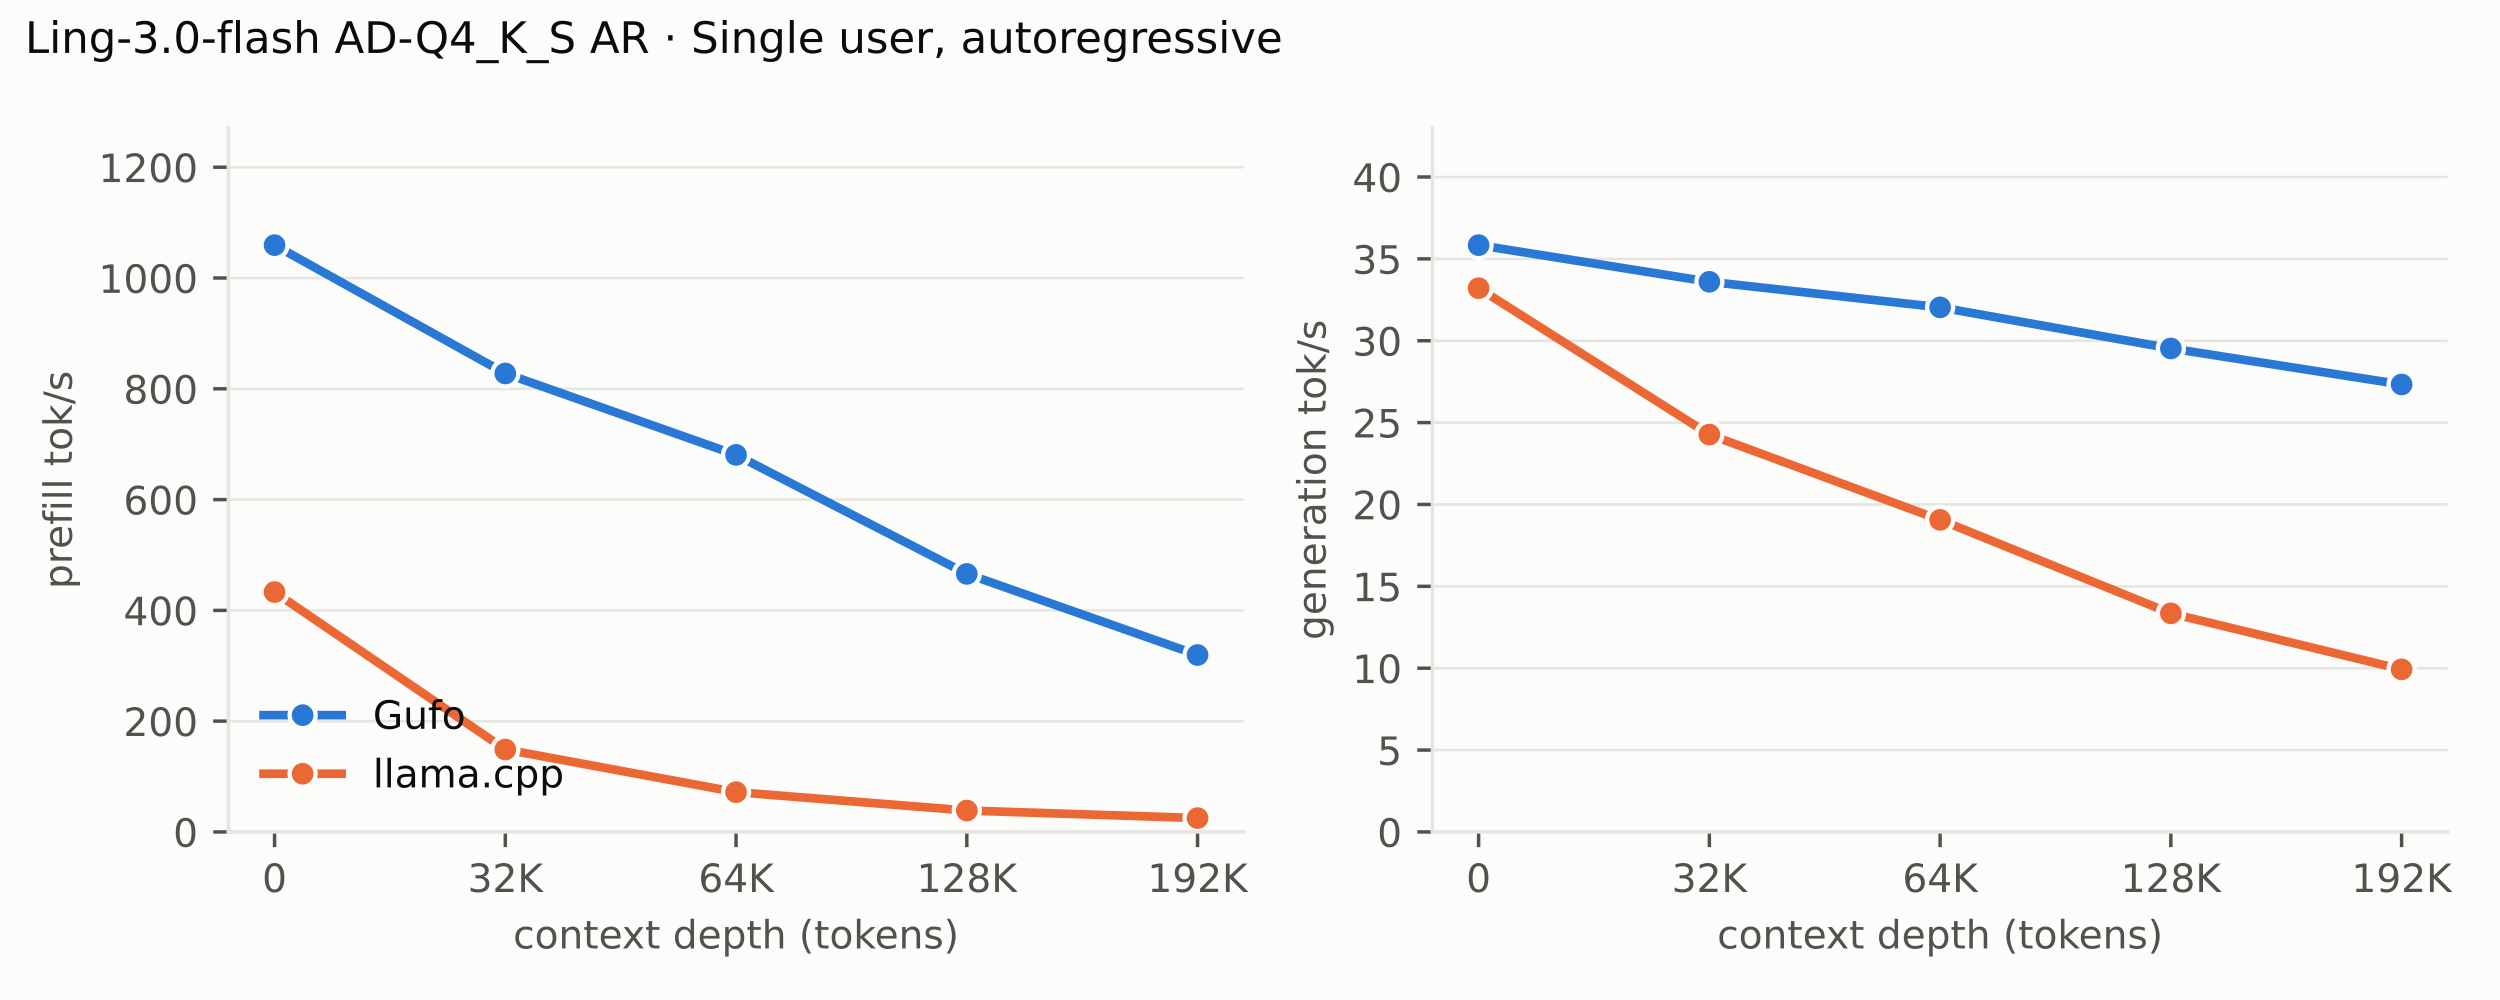
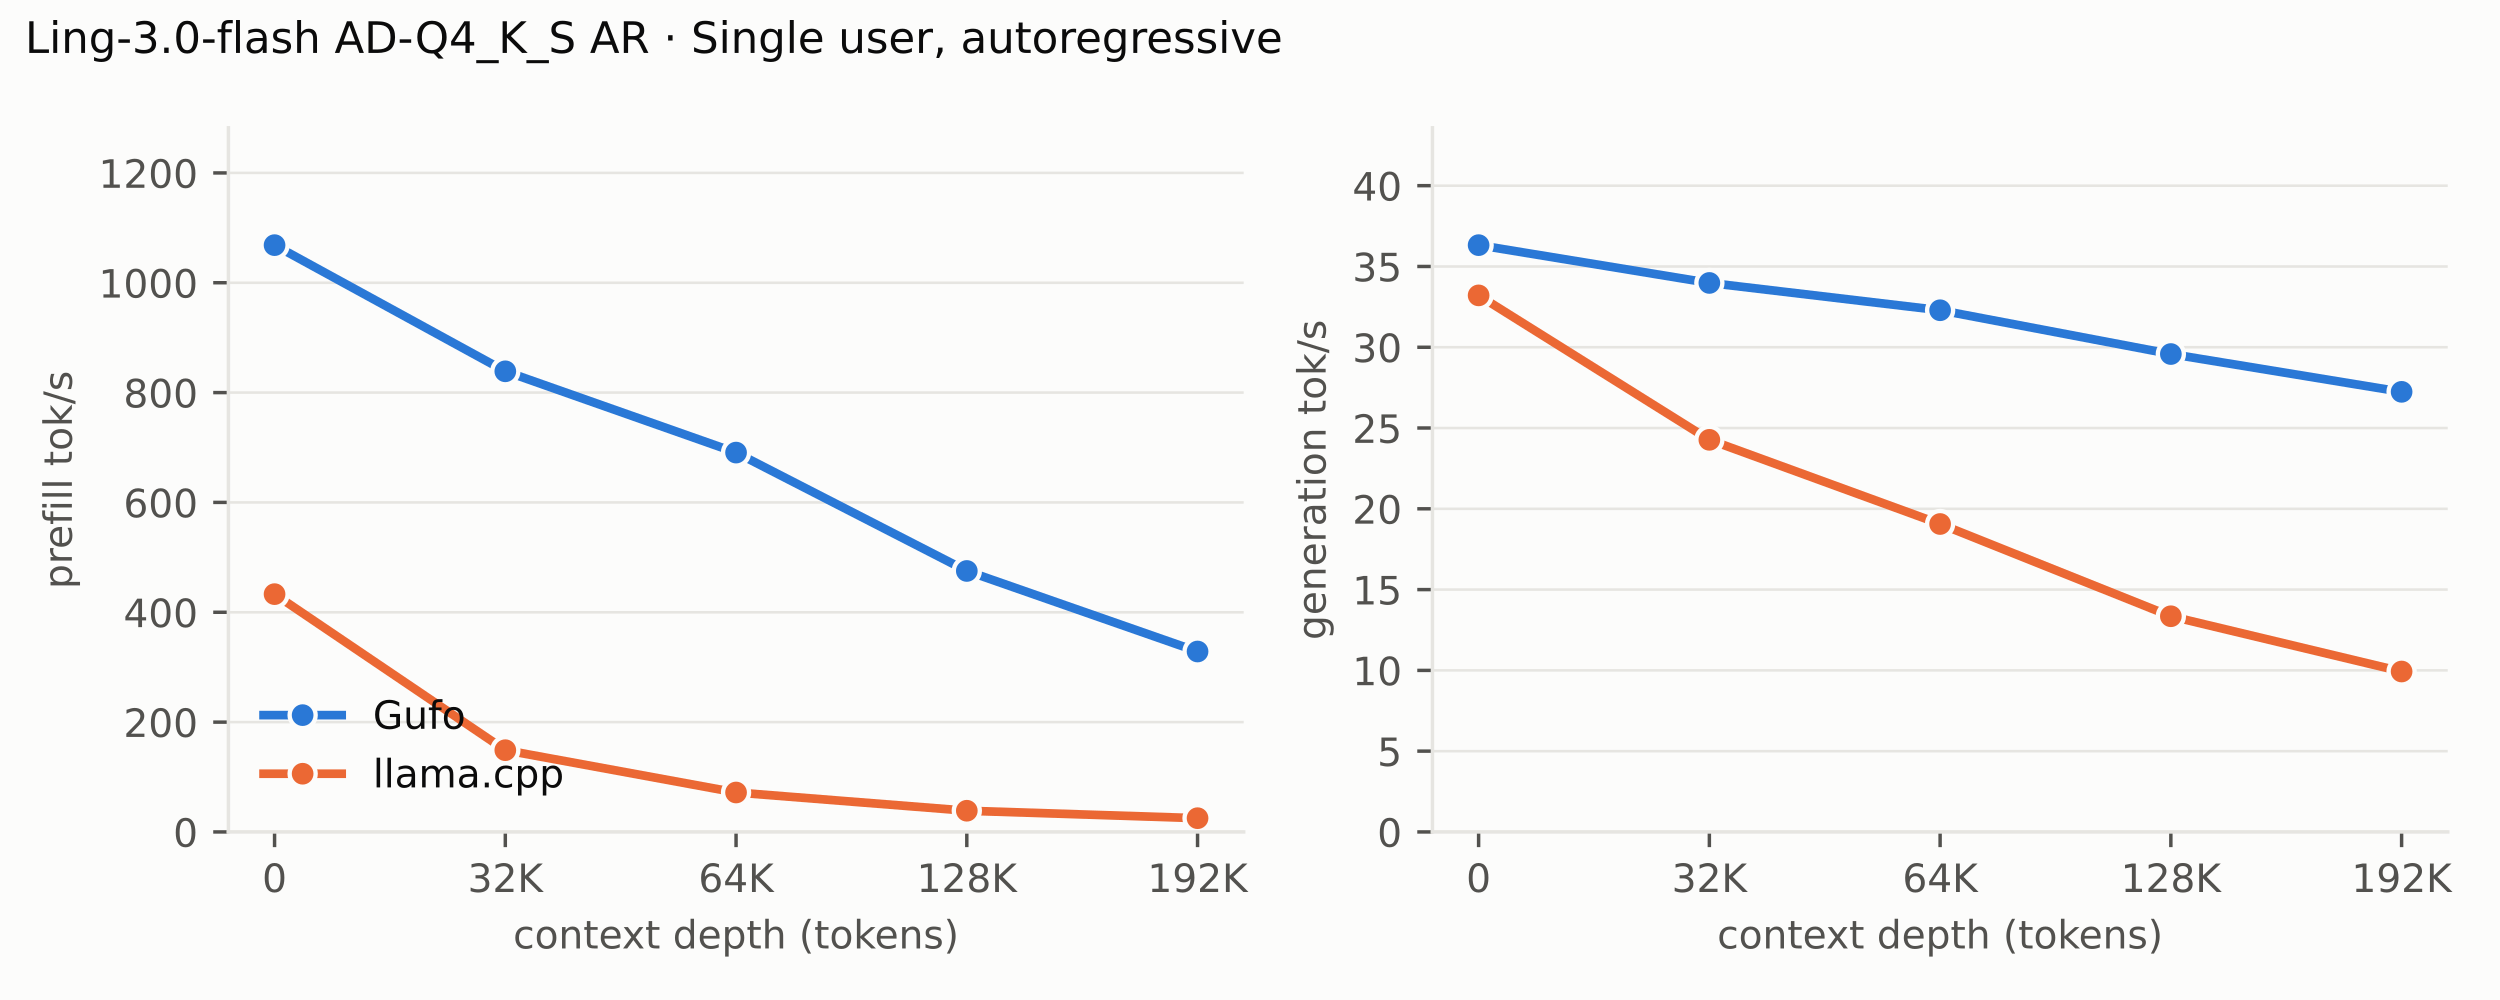
<svg xmlns="http://www.w3.org/2000/svg" xmlns:xlink="http://www.w3.org/1999/xlink" width="576pt" height="230.4pt" viewBox="0 0 576 230.4" version="1.1">
  <defs>
    <style type="text/css">*{stroke-linejoin: round; stroke-linecap: butt}</style>
  </defs>
  <g id="figure_1">
    <g id="patch_1">
      <path d="M 0 230.4 L 576 230.4 L 576 0 L 0 0 z " style="fill: #fcfcfb" />
    </g>
    <g id="axes_1">
      <g id="patch_2">
        <path d="M 52.626 191.679 L 286.549 191.679 L 286.549 29.441 L 52.626 29.441 z " style="fill: #fcfcfb" />
      </g>
      <g id="matplotlib.axis_1">
        <g id="xtick_1">
          <g id="line2d_1">
            <defs>
              <path id="m1ebf051f68" d="M 0 0 L 0 3.5 " style="stroke: #52514e; stroke-width: 0.8" />
            </defs>
            <g>
              <use xlink:href="#m1ebf051f68" x="63.259" y="191.679" style="fill: #52514e; stroke: #52514e; stroke-width: 0.8" />
            </g>
          </g>
          <g id="text_1">
            <text style="font-size: 9px; font-family: 'DejaVu Sans', 'Bitstream Vera Sans', 'Computer Modern Sans Serif', 'Lucida Grande', 'Verdana', 'Geneva', 'Lucid', 'Arial', 'Helvetica', 'Avant Garde', sans-serif; text-anchor: middle; fill: #52514e" x="63.259" y="205.517" transform="rotate(-0 63.25858 205.5172)">0</text>
          </g>
        </g>
        <g id="xtick_2">
          <g id="line2d_2">
            <g>
              <use xlink:href="#m1ebf051f68" x="116.423" y="191.679" style="fill: #52514e; stroke: #52514e; stroke-width: 0.8" />
            </g>
          </g>
          <g id="text_2">
            <text style="font-size: 9px; font-family: 'DejaVu Sans', 'Bitstream Vera Sans', 'Computer Modern Sans Serif', 'Lucida Grande', 'Verdana', 'Geneva', 'Lucid', 'Arial', 'Helvetica', 'Avant Garde', sans-serif; text-anchor: middle; fill: #52514e" x="116.423" y="205.517" transform="rotate(-0 116.423 205.5172)">32K</text>
          </g>
        </g>
        <g id="xtick_3">
          <g id="line2d_3">
            <g>
              <use xlink:href="#m1ebf051f68" x="169.587" y="191.679" style="fill: #52514e; stroke: #52514e; stroke-width: 0.8" />
            </g>
          </g>
          <g id="text_3">
            <text style="font-size: 9px; font-family: 'DejaVu Sans', 'Bitstream Vera Sans', 'Computer Modern Sans Serif', 'Lucida Grande', 'Verdana', 'Geneva', 'Lucid', 'Arial', 'Helvetica', 'Avant Garde', sans-serif; text-anchor: middle; fill: #52514e" x="169.587" y="205.517" transform="rotate(-0 169.5874 205.5172)">64K</text>
          </g>
        </g>
        <g id="xtick_4">
          <g id="line2d_4">
            <g>
              <use xlink:href="#m1ebf051f68" x="222.752" y="191.679" style="fill: #52514e; stroke: #52514e; stroke-width: 0.8" />
            </g>
          </g>
          <g id="text_4">
            <text style="font-size: 9px; font-family: 'DejaVu Sans', 'Bitstream Vera Sans', 'Computer Modern Sans Serif', 'Lucida Grande', 'Verdana', 'Geneva', 'Lucid', 'Arial', 'Helvetica', 'Avant Garde', sans-serif; text-anchor: middle; fill: #52514e" x="222.752" y="205.517" transform="rotate(-0 222.7517 205.5172)">128K</text>
          </g>
        </g>
        <g id="xtick_5">
          <g id="line2d_5">
            <g>
              <use xlink:href="#m1ebf051f68" x="275.916" y="191.679" style="fill: #52514e; stroke: #52514e; stroke-width: 0.8" />
            </g>
          </g>
          <g id="text_5">
            <text style="font-size: 9px; font-family: 'DejaVu Sans', 'Bitstream Vera Sans', 'Computer Modern Sans Serif', 'Lucida Grande', 'Verdana', 'Geneva', 'Lucid', 'Arial', 'Helvetica', 'Avant Garde', sans-serif; text-anchor: middle; fill: #52514e" x="275.916" y="205.517" transform="rotate(-0 275.9161 205.5172)">192K</text>
          </g>
        </g>
        <g id="text_6">
          <text style="font-size: 9px; font-family: 'DejaVu Sans', 'Bitstream Vera Sans', 'Computer Modern Sans Serif', 'Lucida Grande', 'Verdana', 'Geneva', 'Lucid', 'Arial', 'Helvetica', 'Avant Garde', sans-serif; text-anchor: middle; fill: #52514e" x="169.587" y="218.518" transform="rotate(-0 169.5874 218.5179)">context depth (tokens)</text>
        </g>
      </g>
      <g id="matplotlib.axis_2">
        <g id="ytick_1">
          <g id="line2d_6">
            <path d="M 52.626 191.679 L 286.549 191.679 " clip-path="url(#p1245cb9a4b)" style="fill: none; stroke: #e6e5e1; stroke-width: 0.6; stroke-linecap: square" />
          </g>
          <g id="line2d_7">
            <defs>
              <path id="m680e5b1e24" d="M 0 0 L -3.5 0 " style="stroke: #52514e; stroke-width: 0.8" />
            </defs>
            <g>
              <use xlink:href="#m680e5b1e24" x="52.626" y="191.679" style="fill: #52514e; stroke: #52514e; stroke-width: 0.8" />
            </g>
          </g>
          <g id="text_7">
            <text style="font-size: 9px; font-family: 'DejaVu Sans', 'Bitstream Vera Sans', 'Computer Modern Sans Serif', 'Lucida Grande', 'Verdana', 'Geneva', 'Lucid', 'Arial', 'Helvetica', 'Avant Garde', sans-serif; text-anchor: end; fill: #52514e" x="45.626" y="195.098" transform="rotate(-0 45.6257 195.0982)">0</text>
          </g>
        </g>
        <g id="ytick_2">
          <g id="line2d_8">
-             <path d="M 52.626 166.154 L 286.549 166.154 " clip-path="url(#p1245cb9a4b)" style="fill: none; stroke: #e6e5e1; stroke-width: 0.6; stroke-linecap: square" />
+             <path d="M 52.626 166.373 L 286.549 166.373 " clip-path="url(#p1245cb9a4b)" style="fill: none; stroke: #e6e5e1; stroke-width: 0.6; stroke-linecap: square" />
          </g>
          <g id="line2d_9">
            <g>
-               <use xlink:href="#m680e5b1e24" x="52.626" y="166.154" style="fill: #52514e; stroke: #52514e; stroke-width: 0.8" />
+               <use xlink:href="#m680e5b1e24" x="52.626" y="166.373" style="fill: #52514e; stroke: #52514e; stroke-width: 0.8" />
            </g>
          </g>
          <g id="text_8">
-             <text style="font-size: 9px; font-family: 'DejaVu Sans', 'Bitstream Vera Sans', 'Computer Modern Sans Serif', 'Lucida Grande', 'Verdana', 'Geneva', 'Lucid', 'Arial', 'Helvetica', 'Avant Garde', sans-serif; text-anchor: end; fill: #52514e" x="45.626" y="169.573" transform="rotate(-0 45.6257 169.5734)">200</text>
+             <text style="font-size: 9px; font-family: 'DejaVu Sans', 'Bitstream Vera Sans', 'Computer Modern Sans Serif', 'Lucida Grande', 'Verdana', 'Geneva', 'Lucid', 'Arial', 'Helvetica', 'Avant Garde', sans-serif; text-anchor: end; fill: #52514e" x="45.626" y="169.792" transform="rotate(-0 45.6257 169.792)">200</text>
          </g>
        </g>
        <g id="ytick_3">
          <g id="line2d_10">
-             <path d="M 52.626 140.63 L 286.549 140.63 " clip-path="url(#p1245cb9a4b)" style="fill: none; stroke: #e6e5e1; stroke-width: 0.6; stroke-linecap: square" />
+             <path d="M 52.626 141.067 L 286.549 141.067 " clip-path="url(#p1245cb9a4b)" style="fill: none; stroke: #e6e5e1; stroke-width: 0.6; stroke-linecap: square" />
          </g>
          <g id="line2d_11">
            <g>
-               <use xlink:href="#m680e5b1e24" x="52.626" y="140.63" style="fill: #52514e; stroke: #52514e; stroke-width: 0.8" />
+               <use xlink:href="#m680e5b1e24" x="52.626" y="141.067" style="fill: #52514e; stroke: #52514e; stroke-width: 0.8" />
            </g>
          </g>
          <g id="text_9">
-             <text style="font-size: 9px; font-family: 'DejaVu Sans', 'Bitstream Vera Sans', 'Computer Modern Sans Serif', 'Lucida Grande', 'Verdana', 'Geneva', 'Lucid', 'Arial', 'Helvetica', 'Avant Garde', sans-serif; text-anchor: end; fill: #52514e" x="45.626" y="144.049" transform="rotate(-0 45.6257 144.0485)">400</text>
+             <text style="font-size: 9px; font-family: 'DejaVu Sans', 'Bitstream Vera Sans', 'Computer Modern Sans Serif', 'Lucida Grande', 'Verdana', 'Geneva', 'Lucid', 'Arial', 'Helvetica', 'Avant Garde', sans-serif; text-anchor: end; fill: #52514e" x="45.626" y="144.486" transform="rotate(-0 45.6257 144.4857)">400</text>
          </g>
        </g>
        <g id="ytick_4">
          <g id="line2d_12">
-             <path d="M 52.626 115.105 L 286.549 115.105 " clip-path="url(#p1245cb9a4b)" style="fill: none; stroke: #e6e5e1; stroke-width: 0.6; stroke-linecap: square" />
+             <path d="M 52.626 115.76 L 286.549 115.76 " clip-path="url(#p1245cb9a4b)" style="fill: none; stroke: #e6e5e1; stroke-width: 0.6; stroke-linecap: square" />
          </g>
          <g id="line2d_13">
            <g>
-               <use xlink:href="#m680e5b1e24" x="52.626" y="115.105" style="fill: #52514e; stroke: #52514e; stroke-width: 0.8" />
+               <use xlink:href="#m680e5b1e24" x="52.626" y="115.76" style="fill: #52514e; stroke: #52514e; stroke-width: 0.8" />
            </g>
          </g>
          <g id="text_10">
-             <text style="font-size: 9px; font-family: 'DejaVu Sans', 'Bitstream Vera Sans', 'Computer Modern Sans Serif', 'Lucida Grande', 'Verdana', 'Geneva', 'Lucid', 'Arial', 'Helvetica', 'Avant Garde', sans-serif; text-anchor: end; fill: #52514e" x="45.626" y="118.524" transform="rotate(-0 45.6257 118.5237)">600</text>
+             <text style="font-size: 9px; font-family: 'DejaVu Sans', 'Bitstream Vera Sans', 'Computer Modern Sans Serif', 'Lucida Grande', 'Verdana', 'Geneva', 'Lucid', 'Arial', 'Helvetica', 'Avant Garde', sans-serif; text-anchor: end; fill: #52514e" x="45.626" y="119.179" transform="rotate(-0 45.6257 119.1794)">600</text>
          </g>
        </g>
        <g id="ytick_5">
          <g id="line2d_14">
-             <path d="M 52.626 89.58 L 286.549 89.58 " clip-path="url(#p1245cb9a4b)" style="fill: none; stroke: #e6e5e1; stroke-width: 0.6; stroke-linecap: square" />
+             <path d="M 52.626 90.454 L 286.549 90.454 " clip-path="url(#p1245cb9a4b)" style="fill: none; stroke: #e6e5e1; stroke-width: 0.6; stroke-linecap: square" />
          </g>
          <g id="line2d_15">
            <g>
-               <use xlink:href="#m680e5b1e24" x="52.626" y="89.58" style="fill: #52514e; stroke: #52514e; stroke-width: 0.8" />
+               <use xlink:href="#m680e5b1e24" x="52.626" y="90.454" style="fill: #52514e; stroke: #52514e; stroke-width: 0.8" />
            </g>
          </g>
          <g id="text_11">
-             <text style="font-size: 9px; font-family: 'DejaVu Sans', 'Bitstream Vera Sans', 'Computer Modern Sans Serif', 'Lucida Grande', 'Verdana', 'Geneva', 'Lucid', 'Arial', 'Helvetica', 'Avant Garde', sans-serif; text-anchor: end; fill: #52514e" x="45.626" y="92.999" transform="rotate(-0 45.6257 92.99883)">800</text>
+             <text style="font-size: 9px; font-family: 'DejaVu Sans', 'Bitstream Vera Sans', 'Computer Modern Sans Serif', 'Lucida Grande', 'Verdana', 'Geneva', 'Lucid', 'Arial', 'Helvetica', 'Avant Garde', sans-serif; text-anchor: end; fill: #52514e" x="45.626" y="93.873" transform="rotate(-0 45.6257 93.87315)">800</text>
          </g>
        </g>
        <g id="ytick_6">
          <g id="line2d_16">
-             <path d="M 52.626 64.055 L 286.549 64.055 " clip-path="url(#p1245cb9a4b)" style="fill: none; stroke: #e6e5e1; stroke-width: 0.6; stroke-linecap: square" />
+             <path d="M 52.626 65.148 L 286.549 65.148 " clip-path="url(#p1245cb9a4b)" style="fill: none; stroke: #e6e5e1; stroke-width: 0.6; stroke-linecap: square" />
          </g>
          <g id="line2d_17">
            <g>
-               <use xlink:href="#m680e5b1e24" x="52.626" y="64.055" style="fill: #52514e; stroke: #52514e; stroke-width: 0.8" />
+               <use xlink:href="#m680e5b1e24" x="52.626" y="65.148" style="fill: #52514e; stroke: #52514e; stroke-width: 0.8" />
            </g>
          </g>
          <g id="text_12">
-             <text style="font-size: 9px; font-family: 'DejaVu Sans', 'Bitstream Vera Sans', 'Computer Modern Sans Serif', 'Lucida Grande', 'Verdana', 'Geneva', 'Lucid', 'Arial', 'Helvetica', 'Avant Garde', sans-serif; text-anchor: end; fill: #52514e" x="45.626" y="67.474" transform="rotate(-0 45.6257 67.47398)">1000</text>
+             <text style="font-size: 9px; font-family: 'DejaVu Sans', 'Bitstream Vera Sans', 'Computer Modern Sans Serif', 'Lucida Grande', 'Verdana', 'Geneva', 'Lucid', 'Arial', 'Helvetica', 'Avant Garde', sans-serif; text-anchor: end; fill: #52514e" x="45.626" y="68.567" transform="rotate(-0 45.6257 68.56688)">1000</text>
          </g>
        </g>
        <g id="ytick_7">
          <g id="line2d_18">
-             <path d="M 52.626 38.53 L 286.549 38.53 " clip-path="url(#p1245cb9a4b)" style="fill: none; stroke: #e6e5e1; stroke-width: 0.6; stroke-linecap: square" />
+             <path d="M 52.626 39.842 L 286.549 39.842 " clip-path="url(#p1245cb9a4b)" style="fill: none; stroke: #e6e5e1; stroke-width: 0.6; stroke-linecap: square" />
          </g>
          <g id="line2d_19">
            <g>
-               <use xlink:href="#m680e5b1e24" x="52.626" y="38.53" style="fill: #52514e; stroke: #52514e; stroke-width: 0.8" />
+               <use xlink:href="#m680e5b1e24" x="52.626" y="39.842" style="fill: #52514e; stroke: #52514e; stroke-width: 0.8" />
            </g>
          </g>
          <g id="text_13">
-             <text style="font-size: 9px; font-family: 'DejaVu Sans', 'Bitstream Vera Sans', 'Computer Modern Sans Serif', 'Lucida Grande', 'Verdana', 'Geneva', 'Lucid', 'Arial', 'Helvetica', 'Avant Garde', sans-serif; text-anchor: end; fill: #52514e" x="45.626" y="41.949" transform="rotate(-0 45.6257 41.94913)">1200</text>
+             <text style="font-size: 9px; font-family: 'DejaVu Sans', 'Bitstream Vera Sans', 'Computer Modern Sans Serif', 'Lucida Grande', 'Verdana', 'Geneva', 'Lucid', 'Arial', 'Helvetica', 'Avant Garde', sans-serif; text-anchor: end; fill: #52514e" x="45.626" y="43.261" transform="rotate(-0 45.6257 43.2606)">1200</text>
          </g>
        </g>
        <g id="text_14">
          <text style="font-size: 9px; font-family: 'DejaVu Sans', 'Bitstream Vera Sans', 'Computer Modern Sans Serif', 'Lucida Grande', 'Verdana', 'Geneva', 'Lucid', 'Arial', 'Helvetica', 'Avant Garde', sans-serif; text-anchor: middle; fill: #52514e" x="16.559" y="110.56" transform="rotate(-90 16.55859 110.56)">prefill tok/s</text>
        </g>
      </g>
      <g id="line2d_20">
-         <path d="M 63.259 56.481 L 116.423 86.051 L 169.587 104.808 L 222.752 132.223 L 275.916 150.91 " clip-path="url(#p1245cb9a4b)" style="fill: none; stroke: #2a78d6; stroke-width: 2; stroke-linecap: square" />
+         <path d="M 63.259 56.481 L 116.423 85.55 L 169.587 104.276 L 222.752 131.55 L 275.916 150.107 " clip-path="url(#p1245cb9a4b)" style="fill: none; stroke: #2a78d6; stroke-width: 2; stroke-linecap: square" />
        <defs>
          <path id="m91930ba968" d="M 0 3 C 0.796 3 1.559 2.684 2.121 2.121 C 2.684 1.559 3 0.796 3 0 C 3 -0.796 2.684 -1.559 2.121 -2.121 C 1.559 -2.684 0.796 -3 0 -3 C -0.796 -3 -1.559 -2.684 -2.121 -2.121 C -2.684 -1.559 -3 -0.796 -3 0 C -3 0.796 -2.684 1.559 -2.121 2.121 C -1.559 2.684 -0.796 3 0 3 z " style="stroke: #fcfcfb" />
        </defs>
        <g clip-path="url(#p1245cb9a4b)">
          <use xlink:href="#m91930ba968" x="63.259" y="56.481" style="fill: #2a78d6; stroke: #fcfcfb" />
-           <use xlink:href="#m91930ba968" x="116.423" y="86.051" style="fill: #2a78d6; stroke: #fcfcfb" />
-           <use xlink:href="#m91930ba968" x="169.587" y="104.808" style="fill: #2a78d6; stroke: #fcfcfb" />
-           <use xlink:href="#m91930ba968" x="222.752" y="132.223" style="fill: #2a78d6; stroke: #fcfcfb" />
-           <use xlink:href="#m91930ba968" x="275.916" y="150.91" style="fill: #2a78d6; stroke: #fcfcfb" />
+           <use xlink:href="#m91930ba968" x="116.423" y="85.55" style="fill: #2a78d6; stroke: #fcfcfb" />
+           <use xlink:href="#m91930ba968" x="169.587" y="104.276" style="fill: #2a78d6; stroke: #fcfcfb" />
+           <use xlink:href="#m91930ba968" x="222.752" y="131.55" style="fill: #2a78d6; stroke: #fcfcfb" />
+           <use xlink:href="#m91930ba968" x="275.916" y="150.107" style="fill: #2a78d6; stroke: #fcfcfb" />
        </g>
      </g>
      <g id="line2d_21">
-         <path d="M 63.259 136.417 L 116.423 172.682 L 169.587 182.513 L 222.752 186.752 L 275.916 188.484 " clip-path="url(#p1245cb9a4b)" style="fill: none; stroke: #eb6834; stroke-width: 2; stroke-linecap: square" />
+         <path d="M 63.259 136.89 L 116.423 172.845 L 169.587 182.592 L 222.752 186.794 L 275.916 188.511 " clip-path="url(#p1245cb9a4b)" style="fill: none; stroke: #eb6834; stroke-width: 2; stroke-linecap: square" />
        <defs>
          <path id="ma0614988b8" d="M 0 3 C 0.796 3 1.559 2.684 2.121 2.121 C 2.684 1.559 3 0.796 3 0 C 3 -0.796 2.684 -1.559 2.121 -2.121 C 1.559 -2.684 0.796 -3 0 -3 C -0.796 -3 -1.559 -2.684 -2.121 -2.121 C -2.684 -1.559 -3 -0.796 -3 0 C -3 0.796 -2.684 1.559 -2.121 2.121 C -1.559 2.684 -0.796 3 0 3 z " style="stroke: #fcfcfb" />
        </defs>
        <g clip-path="url(#p1245cb9a4b)">
-           <use xlink:href="#ma0614988b8" x="63.259" y="136.417" style="fill: #eb6834; stroke: #fcfcfb" />
-           <use xlink:href="#ma0614988b8" x="116.423" y="172.682" style="fill: #eb6834; stroke: #fcfcfb" />
-           <use xlink:href="#ma0614988b8" x="169.587" y="182.513" style="fill: #eb6834; stroke: #fcfcfb" />
-           <use xlink:href="#ma0614988b8" x="222.752" y="186.752" style="fill: #eb6834; stroke: #fcfcfb" />
-           <use xlink:href="#ma0614988b8" x="275.916" y="188.484" style="fill: #eb6834; stroke: #fcfcfb" />
+           <use xlink:href="#ma0614988b8" x="63.259" y="136.89" style="fill: #eb6834; stroke: #fcfcfb" />
+           <use xlink:href="#ma0614988b8" x="116.423" y="172.845" style="fill: #eb6834; stroke: #fcfcfb" />
+           <use xlink:href="#ma0614988b8" x="169.587" y="182.592" style="fill: #eb6834; stroke: #fcfcfb" />
+           <use xlink:href="#ma0614988b8" x="222.752" y="186.794" style="fill: #eb6834; stroke: #fcfcfb" />
+           <use xlink:href="#ma0614988b8" x="275.916" y="188.511" style="fill: #eb6834; stroke: #fcfcfb" />
        </g>
      </g>
      <g id="patch_3">
        <path d="M 52.626 191.679 L 52.626 29.441 " style="fill: none; stroke: #e6e5e1; stroke-width: 0.8; stroke-linejoin: miter; stroke-linecap: square" />
      </g>
      <g id="patch_4">
        <path d="M 52.626 191.679 L 286.549 191.679 " style="fill: none; stroke: #e6e5e1; stroke-width: 0.8; stroke-linejoin: miter; stroke-linecap: square" />
      </g>
      <g id="legend_1">
        <g id="line2d_22">
          <path d="M 60.726 164.766 L 69.726 164.766 L 78.726 164.766 " style="fill: none; stroke: #2a78d6; stroke-width: 2; stroke-linecap: square" />
          <g>
            <use xlink:href="#m91930ba968" x="69.726" y="164.766" style="fill: #2a78d6; stroke: #fcfcfb" />
          </g>
        </g>
        <g id="text_15">
          <text style="font-size: 9px; font-family: 'DejaVu Sans', 'Bitstream Vera Sans', 'Computer Modern Sans Serif', 'Lucida Grande', 'Verdana', 'Geneva', 'Lucid', 'Arial', 'Helvetica', 'Avant Garde', sans-serif; text-anchor: start; fill: #0b0b0b" x="85.926" y="167.916" transform="rotate(-0 85.9257 167.9165)">Gufo</text>
        </g>
        <g id="line2d_23">
          <path d="M 60.726 178.267 L 69.726 178.267 L 78.726 178.267 " style="fill: none; stroke: #eb6834; stroke-width: 2; stroke-linecap: square" />
          <g>
            <use xlink:href="#ma0614988b8" x="69.726" y="178.267" style="fill: #eb6834; stroke: #fcfcfb" />
          </g>
        </g>
        <g id="text_16">
          <text style="font-size: 9px; font-family: 'DejaVu Sans', 'Bitstream Vera Sans', 'Computer Modern Sans Serif', 'Lucida Grande', 'Verdana', 'Geneva', 'Lucid', 'Arial', 'Helvetica', 'Avant Garde', sans-serif; text-anchor: start; fill: #0b0b0b" x="85.926" y="181.417" transform="rotate(-0 85.9257 181.4172)">llama.cpp</text>
        </g>
      </g>
    </g>
    <g id="axes_2">
      <g id="patch_5">
        <path d="M 330.039 191.679 L 563.963 191.679 L 563.963 29.441 L 330.039 29.441 z " style="fill: #fcfcfb" />
      </g>
      <g id="matplotlib.axis_3">
        <g id="xtick_6">
          <g id="line2d_24">
            <g>
              <use xlink:href="#m1ebf051f68" x="340.672" y="191.679" style="fill: #52514e; stroke: #52514e; stroke-width: 0.8" />
            </g>
          </g>
          <g id="text_17">
            <text style="font-size: 9px; font-family: 'DejaVu Sans', 'Bitstream Vera Sans', 'Computer Modern Sans Serif', 'Lucida Grande', 'Verdana', 'Geneva', 'Lucid', 'Arial', 'Helvetica', 'Avant Garde', sans-serif; text-anchor: middle; fill: #52514e" x="340.672" y="205.517" transform="rotate(-0 340.6723 205.5172)">0</text>
          </g>
        </g>
        <g id="xtick_7">
          <g id="line2d_25">
            <g>
              <use xlink:href="#m1ebf051f68" x="393.837" y="191.679" style="fill: #52514e; stroke: #52514e; stroke-width: 0.8" />
            </g>
          </g>
          <g id="text_18">
            <text style="font-size: 9px; font-family: 'DejaVu Sans', 'Bitstream Vera Sans', 'Computer Modern Sans Serif', 'Lucida Grande', 'Verdana', 'Geneva', 'Lucid', 'Arial', 'Helvetica', 'Avant Garde', sans-serif; text-anchor: middle; fill: #52514e" x="393.837" y="205.517" transform="rotate(-0 393.8367 205.5172)">32K</text>
          </g>
        </g>
        <g id="xtick_8">
          <g id="line2d_26">
            <g>
              <use xlink:href="#m1ebf051f68" x="447.001" y="191.679" style="fill: #52514e; stroke: #52514e; stroke-width: 0.8" />
            </g>
          </g>
          <g id="text_19">
            <text style="font-size: 9px; font-family: 'DejaVu Sans', 'Bitstream Vera Sans', 'Computer Modern Sans Serif', 'Lucida Grande', 'Verdana', 'Geneva', 'Lucid', 'Arial', 'Helvetica', 'Avant Garde', sans-serif; text-anchor: middle; fill: #52514e" x="447.001" y="205.517" transform="rotate(-0 447.0011 205.5172)">64K</text>
          </g>
        </g>
        <g id="xtick_9">
          <g id="line2d_27">
            <g>
              <use xlink:href="#m1ebf051f68" x="500.165" y="191.679" style="fill: #52514e; stroke: #52514e; stroke-width: 0.8" />
            </g>
          </g>
          <g id="text_20">
            <text style="font-size: 9px; font-family: 'DejaVu Sans', 'Bitstream Vera Sans', 'Computer Modern Sans Serif', 'Lucida Grande', 'Verdana', 'Geneva', 'Lucid', 'Arial', 'Helvetica', 'Avant Garde', sans-serif; text-anchor: middle; fill: #52514e" x="500.165" y="205.517" transform="rotate(-0 500.1655 205.5172)">128K</text>
          </g>
        </g>
        <g id="xtick_10">
          <g id="line2d_28">
            <g>
              <use xlink:href="#m1ebf051f68" x="553.33" y="191.679" style="fill: #52514e; stroke: #52514e; stroke-width: 0.8" />
            </g>
          </g>
          <g id="text_21">
            <text style="font-size: 9px; font-family: 'DejaVu Sans', 'Bitstream Vera Sans', 'Computer Modern Sans Serif', 'Lucida Grande', 'Verdana', 'Geneva', 'Lucid', 'Arial', 'Helvetica', 'Avant Garde', sans-serif; text-anchor: middle; fill: #52514e" x="553.33" y="205.517" transform="rotate(-0 553.3299 205.5172)">192K</text>
          </g>
        </g>
        <g id="text_22">
          <text style="font-size: 9px; font-family: 'DejaVu Sans', 'Bitstream Vera Sans', 'Computer Modern Sans Serif', 'Lucida Grande', 'Verdana', 'Geneva', 'Lucid', 'Arial', 'Helvetica', 'Avant Garde', sans-serif; text-anchor: middle; fill: #52514e" x="447.001" y="218.518" transform="rotate(-0 447.0011 218.5179)">context depth (tokens)</text>
        </g>
      </g>
      <g id="matplotlib.axis_4">
        <g id="ytick_8">
          <g id="line2d_29">
            <path d="M 330.039 191.679 L 563.963 191.679 " clip-path="url(#pc9fcaca1d8)" style="fill: none; stroke: #e6e5e1; stroke-width: 0.6; stroke-linecap: square" />
          </g>
          <g id="line2d_30">
            <g>
              <use xlink:href="#m680e5b1e24" x="330.039" y="191.679" style="fill: #52514e; stroke: #52514e; stroke-width: 0.8" />
            </g>
          </g>
          <g id="text_23">
            <text style="font-size: 9px; font-family: 'DejaVu Sans', 'Bitstream Vera Sans', 'Computer Modern Sans Serif', 'Lucida Grande', 'Verdana', 'Geneva', 'Lucid', 'Arial', 'Helvetica', 'Avant Garde', sans-serif; text-anchor: end; fill: #52514e" x="323.039" y="195.098" transform="rotate(-0 323.0395 195.0982)">0</text>
          </g>
        </g>
        <g id="ytick_9">
          <g id="line2d_31">
-             <path d="M 330.039 172.818 L 563.963 172.818 " clip-path="url(#pc9fcaca1d8)" style="fill: none; stroke: #e6e5e1; stroke-width: 0.6; stroke-linecap: square" />
+             <path d="M 330.039 173.067 L 563.963 173.067 " clip-path="url(#pc9fcaca1d8)" style="fill: none; stroke: #e6e5e1; stroke-width: 0.6; stroke-linecap: square" />
          </g>
          <g id="line2d_32">
            <g>
-               <use xlink:href="#m680e5b1e24" x="330.039" y="172.818" style="fill: #52514e; stroke: #52514e; stroke-width: 0.8" />
+               <use xlink:href="#m680e5b1e24" x="330.039" y="173.067" style="fill: #52514e; stroke: #52514e; stroke-width: 0.8" />
            </g>
          </g>
          <g id="text_24">
-             <text style="font-size: 9px; font-family: 'DejaVu Sans', 'Bitstream Vera Sans', 'Computer Modern Sans Serif', 'Lucida Grande', 'Verdana', 'Geneva', 'Lucid', 'Arial', 'Helvetica', 'Avant Garde', sans-serif; text-anchor: end; fill: #52514e" x="323.039" y="176.237" transform="rotate(-0 323.0395 176.2368)">5</text>
+             <text style="font-size: 9px; font-family: 'DejaVu Sans', 'Bitstream Vera Sans', 'Computer Modern Sans Serif', 'Lucida Grande', 'Verdana', 'Geneva', 'Lucid', 'Arial', 'Helvetica', 'Avant Garde', sans-serif; text-anchor: end; fill: #52514e" x="323.039" y="176.486" transform="rotate(-0 323.0395 176.4861)">5</text>
          </g>
        </g>
        <g id="ytick_10">
          <g id="line2d_33">
-             <path d="M 330.039 153.956 L 563.963 153.956 " clip-path="url(#pc9fcaca1d8)" style="fill: none; stroke: #e6e5e1; stroke-width: 0.6; stroke-linecap: square" />
+             <path d="M 330.039 154.455 L 563.963 154.455 " clip-path="url(#pc9fcaca1d8)" style="fill: none; stroke: #e6e5e1; stroke-width: 0.6; stroke-linecap: square" />
          </g>
          <g id="line2d_34">
            <g>
-               <use xlink:href="#m680e5b1e24" x="330.039" y="153.956" style="fill: #52514e; stroke: #52514e; stroke-width: 0.8" />
+               <use xlink:href="#m680e5b1e24" x="330.039" y="154.455" style="fill: #52514e; stroke: #52514e; stroke-width: 0.8" />
            </g>
          </g>
          <g id="text_25">
-             <text style="font-size: 9px; font-family: 'DejaVu Sans', 'Bitstream Vera Sans', 'Computer Modern Sans Serif', 'Lucida Grande', 'Verdana', 'Geneva', 'Lucid', 'Arial', 'Helvetica', 'Avant Garde', sans-serif; text-anchor: end; fill: #52514e" x="323.039" y="157.375" transform="rotate(-0 323.0395 157.3754)">10</text>
+             <text style="font-size: 9px; font-family: 'DejaVu Sans', 'Bitstream Vera Sans', 'Computer Modern Sans Serif', 'Lucida Grande', 'Verdana', 'Geneva', 'Lucid', 'Arial', 'Helvetica', 'Avant Garde', sans-serif; text-anchor: end; fill: #52514e" x="323.039" y="157.874" transform="rotate(-0 323.0395 157.8739)">10</text>
          </g>
        </g>
        <g id="ytick_11">
          <g id="line2d_35">
-             <path d="M 330.039 135.095 L 563.963 135.095 " clip-path="url(#pc9fcaca1d8)" style="fill: none; stroke: #e6e5e1; stroke-width: 0.6; stroke-linecap: square" />
+             <path d="M 330.039 135.843 L 563.963 135.843 " clip-path="url(#pc9fcaca1d8)" style="fill: none; stroke: #e6e5e1; stroke-width: 0.6; stroke-linecap: square" />
          </g>
          <g id="line2d_36">
            <g>
-               <use xlink:href="#m680e5b1e24" x="330.039" y="135.095" style="fill: #52514e; stroke: #52514e; stroke-width: 0.8" />
+               <use xlink:href="#m680e5b1e24" x="330.039" y="135.843" style="fill: #52514e; stroke: #52514e; stroke-width: 0.8" />
            </g>
          </g>
          <g id="text_26">
-             <text style="font-size: 9px; font-family: 'DejaVu Sans', 'Bitstream Vera Sans', 'Computer Modern Sans Serif', 'Lucida Grande', 'Verdana', 'Geneva', 'Lucid', 'Arial', 'Helvetica', 'Avant Garde', sans-serif; text-anchor: end; fill: #52514e" x="323.039" y="138.514" transform="rotate(-0 323.0395 138.5139)">15</text>
+             <text style="font-size: 9px; font-family: 'DejaVu Sans', 'Bitstream Vera Sans', 'Computer Modern Sans Serif', 'Lucida Grande', 'Verdana', 'Geneva', 'Lucid', 'Arial', 'Helvetica', 'Avant Garde', sans-serif; text-anchor: end; fill: #52514e" x="323.039" y="139.262" transform="rotate(-0 323.0395 139.2617)">15</text>
          </g>
        </g>
        <g id="ytick_12">
          <g id="line2d_37">
-             <path d="M 330.039 116.234 L 563.963 116.234 " clip-path="url(#pc9fcaca1d8)" style="fill: none; stroke: #e6e5e1; stroke-width: 0.6; stroke-linecap: square" />
+             <path d="M 330.039 117.231 L 563.963 117.231 " clip-path="url(#pc9fcaca1d8)" style="fill: none; stroke: #e6e5e1; stroke-width: 0.6; stroke-linecap: square" />
          </g>
          <g id="line2d_38">
            <g>
-               <use xlink:href="#m680e5b1e24" x="330.039" y="116.234" style="fill: #52514e; stroke: #52514e; stroke-width: 0.8" />
+               <use xlink:href="#m680e5b1e24" x="330.039" y="117.231" style="fill: #52514e; stroke: #52514e; stroke-width: 0.8" />
            </g>
          </g>
          <g id="text_27">
-             <text style="font-size: 9px; font-family: 'DejaVu Sans', 'Bitstream Vera Sans', 'Computer Modern Sans Serif', 'Lucida Grande', 'Verdana', 'Geneva', 'Lucid', 'Arial', 'Helvetica', 'Avant Garde', sans-serif; text-anchor: end; fill: #52514e" x="323.039" y="119.653" transform="rotate(-0 323.0395 119.6525)">20</text>
+             <text style="font-size: 9px; font-family: 'DejaVu Sans', 'Bitstream Vera Sans', 'Computer Modern Sans Serif', 'Lucida Grande', 'Verdana', 'Geneva', 'Lucid', 'Arial', 'Helvetica', 'Avant Garde', sans-serif; text-anchor: end; fill: #52514e" x="323.039" y="120.65" transform="rotate(-0 323.0395 120.6496)">20</text>
          </g>
        </g>
        <g id="ytick_13">
          <g id="line2d_39">
-             <path d="M 330.039 97.372 L 563.963 97.372 " clip-path="url(#pc9fcaca1d8)" style="fill: none; stroke: #e6e5e1; stroke-width: 0.6; stroke-linecap: square" />
+             <path d="M 330.039 98.618 L 563.963 98.618 " clip-path="url(#pc9fcaca1d8)" style="fill: none; stroke: #e6e5e1; stroke-width: 0.6; stroke-linecap: square" />
          </g>
          <g id="line2d_40">
            <g>
-               <use xlink:href="#m680e5b1e24" x="330.039" y="97.372" style="fill: #52514e; stroke: #52514e; stroke-width: 0.8" />
+               <use xlink:href="#m680e5b1e24" x="330.039" y="98.618" style="fill: #52514e; stroke: #52514e; stroke-width: 0.8" />
            </g>
          </g>
          <g id="text_28">
-             <text style="font-size: 9px; font-family: 'DejaVu Sans', 'Bitstream Vera Sans', 'Computer Modern Sans Serif', 'Lucida Grande', 'Verdana', 'Geneva', 'Lucid', 'Arial', 'Helvetica', 'Avant Garde', sans-serif; text-anchor: end; fill: #52514e" x="323.039" y="100.791" transform="rotate(-0 323.0395 100.7911)">25</text>
+             <text style="font-size: 9px; font-family: 'DejaVu Sans', 'Bitstream Vera Sans', 'Computer Modern Sans Serif', 'Lucida Grande', 'Verdana', 'Geneva', 'Lucid', 'Arial', 'Helvetica', 'Avant Garde', sans-serif; text-anchor: end; fill: #52514e" x="323.039" y="102.037" transform="rotate(-0 323.0395 102.0374)">25</text>
          </g>
        </g>
        <g id="ytick_14">
          <g id="line2d_41">
-             <path d="M 330.039 78.511 L 563.963 78.511 " clip-path="url(#pc9fcaca1d8)" style="fill: none; stroke: #e6e5e1; stroke-width: 0.6; stroke-linecap: square" />
+             <path d="M 330.039 80.006 L 563.963 80.006 " clip-path="url(#pc9fcaca1d8)" style="fill: none; stroke: #e6e5e1; stroke-width: 0.6; stroke-linecap: square" />
          </g>
          <g id="line2d_42">
            <g>
-               <use xlink:href="#m680e5b1e24" x="330.039" y="78.511" style="fill: #52514e; stroke: #52514e; stroke-width: 0.8" />
+               <use xlink:href="#m680e5b1e24" x="330.039" y="80.006" style="fill: #52514e; stroke: #52514e; stroke-width: 0.8" />
            </g>
          </g>
          <g id="text_29">
-             <text style="font-size: 9px; font-family: 'DejaVu Sans', 'Bitstream Vera Sans', 'Computer Modern Sans Serif', 'Lucida Grande', 'Verdana', 'Geneva', 'Lucid', 'Arial', 'Helvetica', 'Avant Garde', sans-serif; text-anchor: end; fill: #52514e" x="323.039" y="81.93" transform="rotate(-0 323.0395 81.92964)">30</text>
+             <text style="font-size: 9px; font-family: 'DejaVu Sans', 'Bitstream Vera Sans', 'Computer Modern Sans Serif', 'Lucida Grande', 'Verdana', 'Geneva', 'Lucid', 'Arial', 'Helvetica', 'Avant Garde', sans-serif; text-anchor: end; fill: #52514e" x="323.039" y="83.425" transform="rotate(-0 323.0395 83.42526)">30</text>
          </g>
        </g>
        <g id="ytick_15">
          <g id="line2d_43">
-             <path d="M 330.039 59.649 L 563.963 59.649 " clip-path="url(#pc9fcaca1d8)" style="fill: none; stroke: #e6e5e1; stroke-width: 0.6; stroke-linecap: square" />
+             <path d="M 330.039 61.394 L 563.963 61.394 " clip-path="url(#pc9fcaca1d8)" style="fill: none; stroke: #e6e5e1; stroke-width: 0.6; stroke-linecap: square" />
          </g>
          <g id="line2d_44">
            <g>
-               <use xlink:href="#m680e5b1e24" x="330.039" y="59.649" style="fill: #52514e; stroke: #52514e; stroke-width: 0.8" />
+               <use xlink:href="#m680e5b1e24" x="330.039" y="61.394" style="fill: #52514e; stroke: #52514e; stroke-width: 0.8" />
            </g>
          </g>
          <g id="text_30">
-             <text style="font-size: 9px; font-family: 'DejaVu Sans', 'Bitstream Vera Sans', 'Computer Modern Sans Serif', 'Lucida Grande', 'Verdana', 'Geneva', 'Lucid', 'Arial', 'Helvetica', 'Avant Garde', sans-serif; text-anchor: end; fill: #52514e" x="323.039" y="63.068" transform="rotate(-0 323.0395 63.0682)">35</text>
+             <text style="font-size: 9px; font-family: 'DejaVu Sans', 'Bitstream Vera Sans', 'Computer Modern Sans Serif', 'Lucida Grande', 'Verdana', 'Geneva', 'Lucid', 'Arial', 'Helvetica', 'Avant Garde', sans-serif; text-anchor: end; fill: #52514e" x="323.039" y="64.813" transform="rotate(-0 323.0395 64.81309)">35</text>
          </g>
        </g>
        <g id="ytick_16">
          <g id="line2d_45">
-             <path d="M 330.039 40.788 L 563.963 40.788 " clip-path="url(#pc9fcaca1d8)" style="fill: none; stroke: #e6e5e1; stroke-width: 0.6; stroke-linecap: square" />
+             <path d="M 330.039 42.782 L 563.963 42.782 " clip-path="url(#pc9fcaca1d8)" style="fill: none; stroke: #e6e5e1; stroke-width: 0.6; stroke-linecap: square" />
          </g>
          <g id="line2d_46">
            <g>
-               <use xlink:href="#m680e5b1e24" x="330.039" y="40.788" style="fill: #52514e; stroke: #52514e; stroke-width: 0.8" />
+               <use xlink:href="#m680e5b1e24" x="330.039" y="42.782" style="fill: #52514e; stroke: #52514e; stroke-width: 0.8" />
            </g>
          </g>
          <g id="text_31">
-             <text style="font-size: 9px; font-family: 'DejaVu Sans', 'Bitstream Vera Sans', 'Computer Modern Sans Serif', 'Lucida Grande', 'Verdana', 'Geneva', 'Lucid', 'Arial', 'Helvetica', 'Avant Garde', sans-serif; text-anchor: end; fill: #52514e" x="323.039" y="44.207" transform="rotate(-0 323.0395 44.20677)">40</text>
+             <text style="font-size: 9px; font-family: 'DejaVu Sans', 'Bitstream Vera Sans', 'Computer Modern Sans Serif', 'Lucida Grande', 'Verdana', 'Geneva', 'Lucid', 'Arial', 'Helvetica', 'Avant Garde', sans-serif; text-anchor: end; fill: #52514e" x="323.039" y="46.201" transform="rotate(-0 323.0395 46.20093)">40</text>
          </g>
        </g>
        <g id="text_32">
          <text style="font-size: 9px; font-family: 'DejaVu Sans', 'Bitstream Vera Sans', 'Computer Modern Sans Serif', 'Lucida Grande', 'Verdana', 'Geneva', 'Lucid', 'Arial', 'Helvetica', 'Avant Garde', sans-serif; text-anchor: middle; fill: #52514e" x="305.425" y="110.56" transform="rotate(-90 305.4248 110.56)">generation tok/s</text>
        </g>
      </g>
      <g id="line2d_47">
-         <path d="M 340.672 56.481 L 393.837 64.93 L 447.001 70.815 L 500.165 80.284 L 553.33 88.583 " clip-path="url(#pc9fcaca1d8)" style="fill: none; stroke: #2a78d6; stroke-width: 2; stroke-linecap: square" />
+         <path d="M 340.672 56.481 L 393.837 65.191 L 447.001 71.482 L 500.165 81.57 L 553.33 90.28 " clip-path="url(#pc9fcaca1d8)" style="fill: none; stroke: #2a78d6; stroke-width: 2; stroke-linecap: square" />
        <g clip-path="url(#pc9fcaca1d8)">
          <use xlink:href="#m91930ba968" x="340.672" y="56.481" style="fill: #2a78d6; stroke: #fcfcfb" />
-           <use xlink:href="#m91930ba968" x="393.837" y="64.93" style="fill: #2a78d6; stroke: #fcfcfb" />
-           <use xlink:href="#m91930ba968" x="447.001" y="70.815" style="fill: #2a78d6; stroke: #fcfcfb" />
-           <use xlink:href="#m91930ba968" x="500.165" y="80.284" style="fill: #2a78d6; stroke: #fcfcfb" />
-           <use xlink:href="#m91930ba968" x="553.33" y="88.583" style="fill: #2a78d6; stroke: #fcfcfb" />
+           <use xlink:href="#m91930ba968" x="393.837" y="65.191" style="fill: #2a78d6; stroke: #fcfcfb" />
+           <use xlink:href="#m91930ba968" x="447.001" y="71.482" style="fill: #2a78d6; stroke: #fcfcfb" />
+           <use xlink:href="#m91930ba968" x="500.165" y="81.57" style="fill: #2a78d6; stroke: #fcfcfb" />
+           <use xlink:href="#m91930ba968" x="553.33" y="90.28" style="fill: #2a78d6; stroke: #fcfcfb" />
        </g>
      </g>
      <g id="line2d_48">
-         <path d="M 340.672 66.402 L 393.837 100.126 L 447.001 119.78 L 500.165 141.319 L 553.33 154.22 " clip-path="url(#pc9fcaca1d8)" style="fill: none; stroke: #eb6834; stroke-width: 2; stroke-linecap: square" />
+         <path d="M 340.672 68.057 L 393.837 101.336 L 447.001 120.73 L 500.165 141.985 L 553.33 154.716 " clip-path="url(#pc9fcaca1d8)" style="fill: none; stroke: #eb6834; stroke-width: 2; stroke-linecap: square" />
        <g clip-path="url(#pc9fcaca1d8)">
-           <use xlink:href="#ma0614988b8" x="340.672" y="66.402" style="fill: #eb6834; stroke: #fcfcfb" />
-           <use xlink:href="#ma0614988b8" x="393.837" y="100.126" style="fill: #eb6834; stroke: #fcfcfb" />
-           <use xlink:href="#ma0614988b8" x="447.001" y="119.78" style="fill: #eb6834; stroke: #fcfcfb" />
-           <use xlink:href="#ma0614988b8" x="500.165" y="141.319" style="fill: #eb6834; stroke: #fcfcfb" />
-           <use xlink:href="#ma0614988b8" x="553.33" y="154.22" style="fill: #eb6834; stroke: #fcfcfb" />
+           <use xlink:href="#ma0614988b8" x="340.672" y="68.057" style="fill: #eb6834; stroke: #fcfcfb" />
+           <use xlink:href="#ma0614988b8" x="393.837" y="101.336" style="fill: #eb6834; stroke: #fcfcfb" />
+           <use xlink:href="#ma0614988b8" x="447.001" y="120.73" style="fill: #eb6834; stroke: #fcfcfb" />
+           <use xlink:href="#ma0614988b8" x="500.165" y="141.985" style="fill: #eb6834; stroke: #fcfcfb" />
+           <use xlink:href="#ma0614988b8" x="553.33" y="154.716" style="fill: #eb6834; stroke: #fcfcfb" />
        </g>
      </g>
      <g id="patch_6">
        <path d="M 330.039 191.679 L 330.039 29.441 " style="fill: none; stroke: #e6e5e1; stroke-width: 0.8; stroke-linejoin: miter; stroke-linecap: square" />
      </g>
      <g id="patch_7">
        <path d="M 330.039 191.679 L 563.963 191.679 " style="fill: none; stroke: #e6e5e1; stroke-width: 0.8; stroke-linejoin: miter; stroke-linecap: square" />
      </g>
    </g>
    <g id="text_33">
      <text style="font-size: 10px; font-family: 'DejaVu Sans', 'Bitstream Vera Sans', 'Computer Modern Sans Serif', 'Lucida Grande', 'Verdana', 'Geneva', 'Lucid', 'Arial', 'Helvetica', 'Avant Garde', sans-serif; text-anchor: start; fill: #0b0b0b" x="5.76" y="12.206" transform="rotate(-0 5.76 12.20644)">Ling-3.0-flash AD-Q4_K_S AR · Single user, autoregressive</text>
    </g>
  </g>
  <defs>
    <clipPath id="p1245cb9a4b">
      <rect x="52.626" y="29.441" width="233.923" height="162.239" />
    </clipPath>
    <clipPath id="pc9fcaca1d8">
      <rect x="330.039" y="29.441" width="233.923" height="162.239" />
    </clipPath>
  </defs>
</svg>
